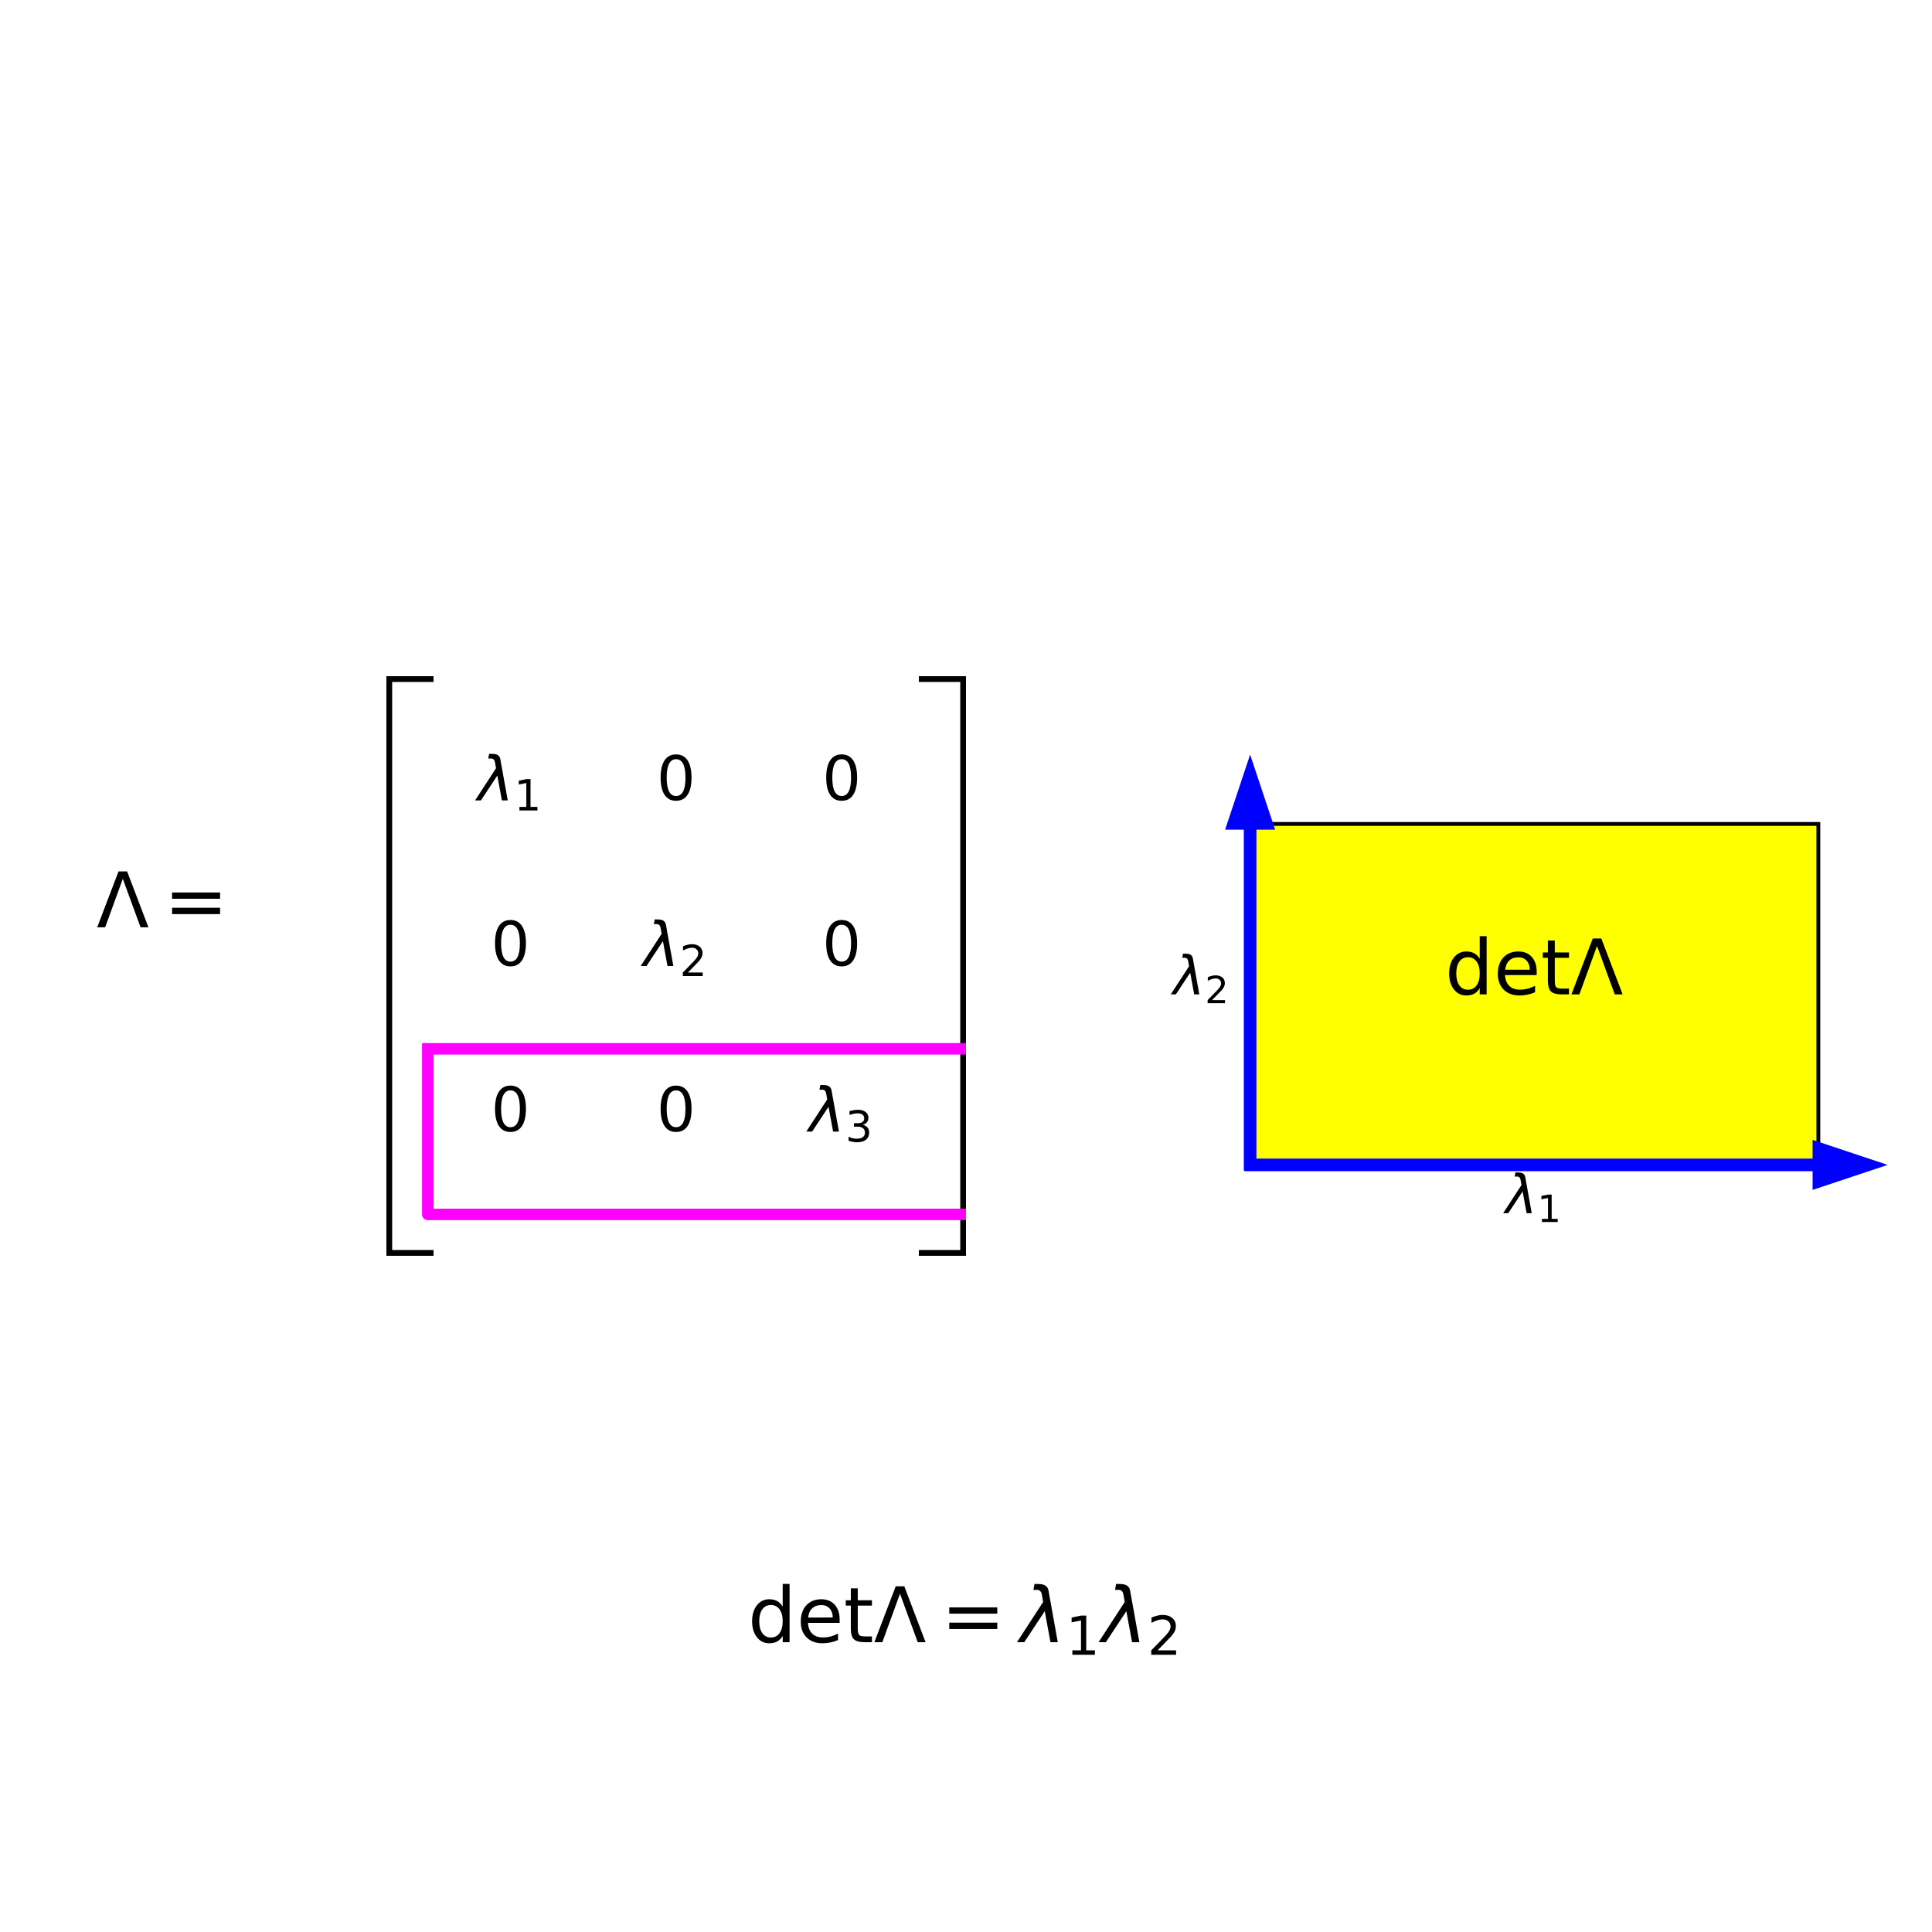
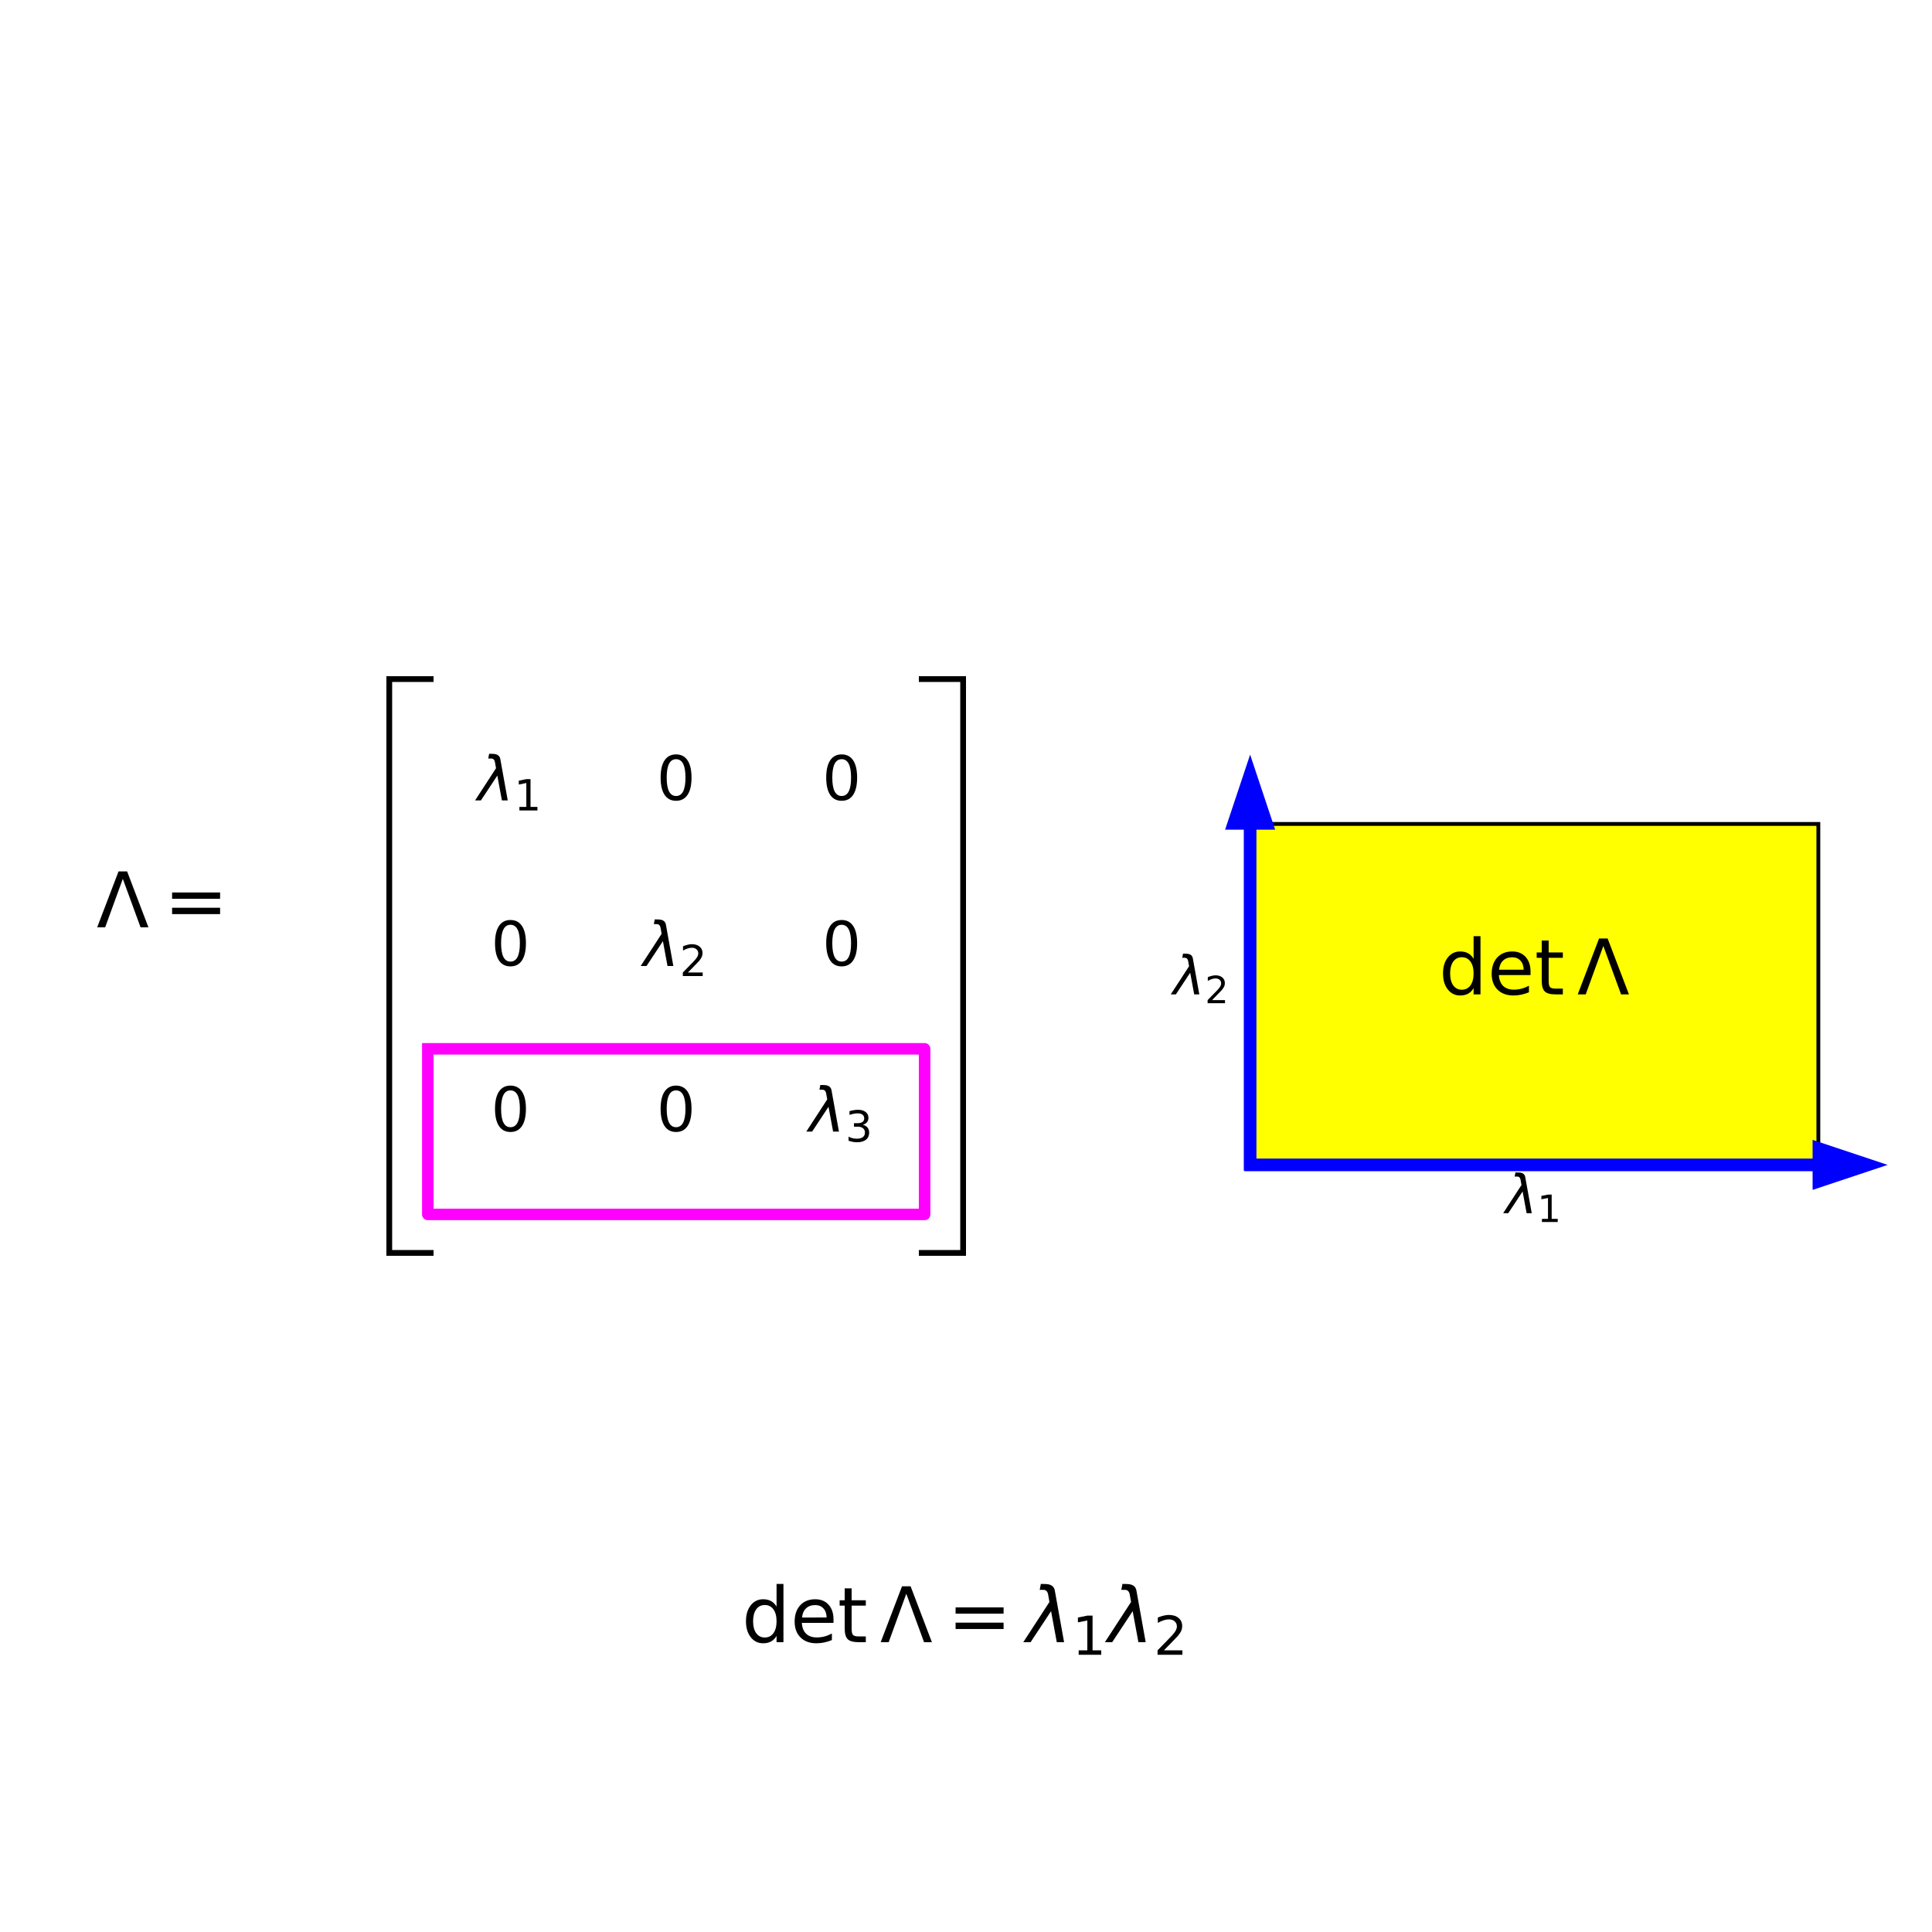
- <svg xmlns="http://www.w3.org/2000/svg" xmlns:xlink="http://www.w3.org/1999/xlink" height="504pt" version="1.1" viewBox="0 0 504 504" width="504pt">
+ <svg xmlns="http://www.w3.org/2000/svg" xmlns:xlink="http://www.w3.org/1999/xlink" width="504pt" height="504pt" viewBox="0 0 504 504" version="1.1">
  <defs>
-     <style type="text/css">
- *{stroke-linecap:butt;stroke-linejoin:round;}
-   </style>
+     <style type="text/css">*{stroke-linejoin: round; stroke-linecap: butt}</style>
  </defs>
  <g id="figure_1">
    <g id="patch_1">
-       <path d="M 0 504  L 504 504  L 504 0  L 0 0  z " style="fill:none;" />
+       <path d="M 0 504  L 504 504  L 504 0  L 0 0  L 0 504  z " style="fill: none" />
    </g>
    <g id="axes_1" />
    <g id="axes_2" />
    <g id="axes_3">
      <g id="text_1">
-         <defs>
-           <path d="M 11.188 0  L 0.781 0  L 28.609 72.906  L 39.797 72.906  L 67.578 0  L 57.328 0  L 34.188 63.188  z " id="DejaVuSans-923" />
-           <path d="M 10.594 45.406  L 73.188 45.406  L 73.188 37.203  L 10.594 37.203  z M 10.594 25.484  L 73.188 25.484  L 73.188 17.188  L 10.594 17.188  z " id="DejaVuSans-61" />
-         </defs>
-         <g transform="translate(25.2 241.92)scale(0.2 -0.2)">
-           <use transform="translate(0 0.09375)" xlink:href="#DejaVuSans-923" />
-           <use transform="translate(87.89062 0.09375)" xlink:href="#DejaVuSans-61" />
+         <g transform="translate(25.2 241.92) scale(0.2 -0.2)">
+           <defs>
+             <path id="DejaVuSans-39b" d="M 716 0  L 50 0  L 1831 4666  L 2547 4666  L 4325 0  L 3669 0  L 2188 4044  L 716 0  z " transform="scale(0.015625)" />
+             <path id="DejaVuSans-3d" d="M 678 2906  L 4684 2906  L 4684 2381  L 678 2381  L 678 2906  z M 678 1631  L 4684 1631  L 4684 1100  L 678 1100  L 678 1631  z " transform="scale(0.015625)" />
+           </defs>
+           <use xlink:href="#DejaVuSans-39b" transform="translate(0 0.09375)" />
+           <use xlink:href="#DejaVuSans-3d" transform="translate(87.89062 0.09375)" />
        </g>
      </g>
    </g>
    <g id="axes_4">
      <g id="patch_2">
-         <path clip-path="url(#pc09a6699de)" d="M 326.118 303.882  L 326.118 214.941  L 474.353 214.941  L 474.353 303.882  z " style="fill:#ffff00;stroke:#000000;stroke-linejoin:miter;" />
+         <path d="M 326.118 303.882  L 326.118 214.941  L 474.353 214.941  L 474.353 303.882  z " clip-path="url(#p7696ee7160)" style="fill: #ffff00; stroke: #000000; stroke-linejoin: miter" />
      </g>
      <g id="patch_3">
-         <path clip-path="url(#pc09a6699de)" d="M 487.694 303.882  L 474.353 308.329  L 474.353 304.031  L 326.118 304.031  L 326.118 303.734  L 474.353 303.734  L 474.353 299.435  z " style="fill:#0000ff;stroke:#0000ff;stroke-linejoin:miter;stroke-width:3;" />
+         <path d="M 487.694 303.882  L 474.353 308.329  L 474.353 304.031  L 326.118 304.031  L 326.118 303.734  L 474.353 303.734  L 474.353 299.435  z " clip-path="url(#p7696ee7160)" style="fill: #0000ff; stroke: #0000ff; stroke-width: 3; stroke-linejoin: miter" />
      </g>
      <g id="patch_4">
-         <path clip-path="url(#pc09a6699de)" d="M 326.118 201.6  L 330.565 214.941  L 326.266 214.941  L 326.266 303.882  L 325.969 303.882  L 325.969 214.941  L 321.671 214.941  z " style="fill:#0000ff;stroke:#0000ff;stroke-linejoin:miter;stroke-width:3;" />
+         <path d="M 326.118 201.6  L 330.565 214.941  L 326.266 214.941  L 326.266 303.882  L 325.969 303.882  L 325.969 214.941  L 321.671 214.941  z " clip-path="url(#p7696ee7160)" style="fill: #0000ff; stroke: #0000ff; stroke-width: 3; stroke-linejoin: miter" />
      </g>
      <g id="text_2">
-         <defs>
-           <path d="M 36.719 67.438  L 48.828 0  L 39.312 0  L 31.844 40.438  L 5.125 0  L -4.391 0  L 29.734 52.438  L 28.031 62.109  Q 26.953 68.266 21.734 68.266  L 17.047 68.266  L 18.5 75.984  L 24.219 75.875  Q 35.203 75.734 36.719 67.438  z " id="DejaVuSans-Oblique-955" />
-           <path d="M 12.406 8.297  L 28.516 8.297  L 28.516 63.922  L 10.984 60.406  L 10.984 69.391  L 28.422 72.906  L 38.281 72.906  L 38.281 8.297  L 54.391 8.297  L 54.391 0  L 12.406 0  z " id="DejaVuSans-49" />
-         </defs>
-         <g transform="translate(392.7453 316.4824)scale(0.14 -0.14)">
-           <use transform="translate(0 0.015625)" xlink:href="#DejaVuSans-Oblique-955" />
-           <use transform="translate(59.17969 -16.39062)scale(0.7)" xlink:href="#DejaVuSans-49" />
+         <g transform="translate(392.7453 316.4824) scale(0.14 -0.14)">
+           <defs>
+             <path id="DejaVuSans-Oblique-3bb" d="M 2350 4316  L 3125 0  L 2516 0  L 2038 2588  L 328 0  L -281 0  L 1903 3356  L 1794 3975  Q 1725 4369 1391 4369  L 1091 4369  L 1184 4863  L 1550 4856  Q 2253 4847 2350 4316  z " transform="scale(0.015625)" />
+             <path id="DejaVuSans-31" d="M 794 531  L 1825 531  L 1825 4091  L 703 3866  L 703 4441  L 1819 4666  L 2450 4666  L 2450 531  L 3481 531  L 3481 0  L 794 0  L 794 531  z " transform="scale(0.015625)" />
+           </defs>
+           <use xlink:href="#DejaVuSans-Oblique-3bb" transform="translate(0 0.015625)" />
+           <use xlink:href="#DejaVuSans-31" transform="translate(59.17969 -16.39062) scale(0.7)" />
        </g>
      </g>
      <g id="text_3">
-         <defs>
-           <path d="M 19.188 8.297  L 53.609 8.297  L 53.609 0  L 7.328 0  L 7.328 8.297  Q 12.938 14.109 22.625 23.891  Q 32.328 33.688 34.812 36.531  Q 39.547 41.844 41.422 45.531  Q 43.312 49.219 43.312 52.781  Q 43.312 58.594 39.234 62.25  Q 35.156 65.922 28.609 65.922  Q 23.969 65.922 18.812 64.312  Q 13.672 62.703 7.812 59.422  L 7.812 69.391  Q 13.766 71.781 18.938 73  Q 24.125 74.219 28.422 74.219  Q 39.75 74.219 46.484 68.547  Q 53.219 62.891 53.219 53.422  Q 53.219 48.922 51.531 44.891  Q 49.859 40.875 45.406 35.406  Q 44.188 33.984 37.641 27.219  Q 31.109 20.453 19.188 8.297  z " id="DejaVuSans-50" />
-         </defs>
-         <g transform="translate(306.0276 259.4118)scale(0.14 -0.14)">
-           <use transform="translate(0 0.015625)" xlink:href="#DejaVuSans-Oblique-955" />
-           <use transform="translate(59.17969 -16.39062)scale(0.7)" xlink:href="#DejaVuSans-50" />
+         <g transform="translate(306.0276 259.4118) scale(0.14 -0.14)">
+           <defs>
+             <path id="DejaVuSans-32" d="M 1228 531  L 3431 531  L 3431 0  L 469 0  L 469 531  Q 828 903 1448 1529  Q 2069 2156 2228 2338  Q 2531 2678 2651 2914  Q 2772 3150 2772 3378  Q 2772 3750 2511 3984  Q 2250 4219 1831 4219  Q 1534 4219 1204 4116  Q 875 4013 500 3803  L 500 4441  Q 881 4594 1212 4672  Q 1544 4750 1819 4750  Q 2544 4750 2975 4387  Q 3406 4025 3406 3419  Q 3406 3131 3298 2873  Q 3191 2616 2906 2266  Q 2828 2175 2409 1742  Q 1991 1309 1228 531  z " transform="scale(0.015625)" />
+           </defs>
+           <use xlink:href="#DejaVuSans-Oblique-3bb" transform="translate(0 0.015625)" />
+           <use xlink:href="#DejaVuSans-32" transform="translate(59.17969 -16.39062) scale(0.7)" />
        </g>
      </g>
      <g id="text_4">
-         <defs>
-           <path d="M 45.406 46.391  L 45.406 75.984  L 54.391 75.984  L 54.391 0  L 45.406 0  L 45.406 8.203  Q 42.578 3.328 38.25 0.953  Q 33.938 -1.422 27.875 -1.422  Q 17.969 -1.422 11.734 6.484  Q 5.516 14.406 5.516 27.297  Q 5.516 40.188 11.734 48.094  Q 17.969 56 27.875 56  Q 33.938 56 38.25 53.625  Q 42.578 51.266 45.406 46.391  z M 14.797 27.297  Q 14.797 17.391 18.875 11.75  Q 22.953 6.109 30.078 6.109  Q 37.203 6.109 41.297 11.75  Q 45.406 17.391 45.406 27.297  Q 45.406 37.203 41.297 42.844  Q 37.203 48.484 30.078 48.484  Q 22.953 48.484 18.875 42.844  Q 14.797 37.203 14.797 27.297  z " id="DejaVuSans-100" />
-           <path d="M 56.203 29.594  L 56.203 25.203  L 14.891 25.203  Q 15.484 15.922 20.484 11.062  Q 25.484 6.203 34.422 6.203  Q 39.594 6.203 44.453 7.469  Q 49.312 8.734 54.109 11.281  L 54.109 2.781  Q 49.266 0.734 44.188 -0.344  Q 39.109 -1.422 33.891 -1.422  Q 20.797 -1.422 13.156 6.188  Q 5.516 13.812 5.516 26.812  Q 5.516 40.234 12.766 48.109  Q 20.016 56 32.328 56  Q 43.359 56 49.781 48.891  Q 56.203 41.797 56.203 29.594  z M 47.219 32.234  Q 47.125 39.594 43.094 43.984  Q 39.062 48.391 32.422 48.391  Q 24.906 48.391 20.391 44.141  Q 15.875 39.891 15.188 32.172  z " id="DejaVuSans-101" />
-           <path d="M 18.312 70.219  L 18.312 54.688  L 36.812 54.688  L 36.812 47.703  L 18.312 47.703  L 18.312 18.016  Q 18.312 11.328 20.141 9.422  Q 21.969 7.516 27.594 7.516  L 36.812 7.516  L 36.812 0  L 27.594 0  Q 17.188 0 13.234 3.875  Q 9.281 7.766 9.281 18.016  L 9.281 47.703  L 2.688 47.703  L 2.688 54.688  L 9.281 54.688  L 9.281 70.219  z " id="DejaVuSans-116" />
-         </defs>
-         <g transform="translate(376.9353 259.4118)scale(0.2 -0.2)">
-           <use transform="translate(0 0.015625)" xlink:href="#DejaVuSans-100" />
-           <use transform="translate(63.47656 0.015625)" xlink:href="#DejaVuSans-101" />
-           <use transform="translate(125 0.015625)" xlink:href="#DejaVuSans-116" />
-           <use transform="translate(164.209 0.015625)" xlink:href="#DejaVuSans-923" />
+         <g transform="translate(375.3353 259.4118) scale(0.2 -0.2)">
+           <defs>
+             <path id="DejaVuSans-64" d="M 2906 2969  L 2906 4863  L 3481 4863  L 3481 0  L 2906 0  L 2906 525  Q 2725 213 2448 61  Q 2172 -91 1784 -91  Q 1150 -91 751 415  Q 353 922 353 1747  Q 353 2572 751 3078  Q 1150 3584 1784 3584  Q 2172 3584 2448 3432  Q 2725 3281 2906 2969  z M 947 1747  Q 947 1113 1208 752  Q 1469 391 1925 391  Q 2381 391 2643 752  Q 2906 1113 2906 1747  Q 2906 2381 2643 2742  Q 2381 3103 1925 3103  Q 1469 3103 1208 2742  Q 947 2381 947 1747  z " transform="scale(0.015625)" />
+             <path id="DejaVuSans-65" d="M 3597 1894  L 3597 1613  L 953 1613  Q 991 1019 1311 708  Q 1631 397 2203 397  Q 2534 397 2845 478  Q 3156 559 3463 722  L 3463 178  Q 3153 47 2828 -22  Q 2503 -91 2169 -91  Q 1331 -91 842 396  Q 353 884 353 1716  Q 353 2575 817 3079  Q 1281 3584 2069 3584  Q 2775 3584 3186 3129  Q 3597 2675 3597 1894  z M 3022 2063  Q 3016 2534 2758 2815  Q 2500 3097 2075 3097  Q 1594 3097 1305 2825  Q 1016 2553 972 2059  L 3022 2063  z " transform="scale(0.015625)" />
+             <path id="DejaVuSans-74" d="M 1172 4494  L 1172 3500  L 2356 3500  L 2356 3053  L 1172 3053  L 1172 1153  Q 1172 725 1289 603  Q 1406 481 1766 481  L 2356 481  L 2356 0  L 1766 0  Q 1100 0 847 248  Q 594 497 594 1153  L 594 3053  L 172 3053  L 172 3500  L 594 3500  L 594 4494  L 1172 4494  z " transform="scale(0.015625)" />
+           </defs>
+           <use xlink:href="#DejaVuSans-64" transform="translate(0 0.015625)" />
+           <use xlink:href="#DejaVuSans-65" transform="translate(63.47656 0.015625)" />
+           <use xlink:href="#DejaVuSans-74" transform="translate(125 0.015625)" />
+           <use xlink:href="#DejaVuSans-39b" transform="translate(180.4447 0.015625)" />
        </g>
      </g>
    </g>
    <g id="axes_5">
      <g id="matplotlib.axis_1" />
      <g id="matplotlib.axis_2" />
      <g id="line2d_1">
-         <path clip-path="url(#p732b42637a)" d="M 111.6 176.4  L 100.8 176.4  L 100.8 327.6  L 111.6 327.6  " style="fill:none;stroke:#000000;stroke-linecap:square;stroke-width:3;" />
+         <path d="M 111.6 176.4  L 100.8 176.4  L 100.8 327.6  L 111.6 327.6  " clip-path="url(#p45d6716601)" style="fill: none; stroke: #000000; stroke-width: 3; stroke-linecap: square" />
      </g>
      <g id="line2d_2">
-         <path clip-path="url(#p732b42637a)" d="M 241.2 176.4  L 252 176.4  L 252 327.6  L 241.2 327.6  " style="fill:none;stroke:#000000;stroke-linecap:square;stroke-width:3;" />
+         <path d="M 241.2 176.4  L 252 176.4  L 252 327.6  L 241.2 327.6  " clip-path="url(#p45d6716601)" style="fill: none; stroke: #000000; stroke-width: 3; stroke-linecap: square" />
      </g>
      <g id="line2d_3">
-         <path clip-path="url(#p732b42637a)" d="M 111.6 273.6  L 111.6 316.8  L 284.4 316.8  L 284.4 273.6  L 111.6 273.6  " style="fill:none;stroke:#ff00ff;stroke-linecap:square;stroke-width:3;" />
+         <path d="M 111.6 273.6  L 111.6 316.8  L 241.2 316.8  L 241.2 273.6  L 111.6 273.6  " clip-path="url(#p45d6716601)" style="fill: none; stroke: #ff00ff; stroke-width: 3; stroke-linecap: square" />
      </g>
      <g id="text_5">
-         <g transform="translate(124.64 208.8)scale(0.16 -0.16)">
-           <use transform="translate(0 0.015625)" xlink:href="#DejaVuSans-Oblique-955" />
-           <use transform="translate(59.17969 -16.39062)scale(0.7)" xlink:href="#DejaVuSans-49" />
+         <g transform="translate(124.64 208.8) scale(0.16 -0.16)">
+           <use xlink:href="#DejaVuSans-Oblique-3bb" transform="translate(0 0.015625)" />
+           <use xlink:href="#DejaVuSans-31" transform="translate(59.17969 -16.39062) scale(0.7)" />
        </g>
      </g>
      <g id="text_6">
-         <defs>
-           <path d="M 31.781 66.406  Q 24.172 66.406 20.328 58.906  Q 16.5 51.422 16.5 36.375  Q 16.5 21.391 20.328 13.891  Q 24.172 6.391 31.781 6.391  Q 39.453 6.391 43.281 13.891  Q 47.125 21.391 47.125 36.375  Q 47.125 51.422 43.281 58.906  Q 39.453 66.406 31.781 66.406  z M 31.781 74.219  Q 44.047 74.219 50.516 64.516  Q 56.984 54.828 56.984 36.375  Q 56.984 17.969 50.516 8.266  Q 44.047 -1.422 31.781 -1.422  Q 19.531 -1.422 13.062 8.266  Q 6.594 17.969 6.594 36.375  Q 6.594 54.828 13.062 64.516  Q 19.531 74.219 31.781 74.219  z " id="DejaVuSans-48" />
-         </defs>
-         <g transform="translate(171.28 208.8)scale(0.16 -0.16)">
-           <use transform="translate(0 0.78125)" xlink:href="#DejaVuSans-48" />
+         <g transform="translate(171.28 208.8) scale(0.16 -0.16)">
+           <defs>
+             <path id="DejaVuSans-30" d="M 2034 4250  Q 1547 4250 1301 3770  Q 1056 3291 1056 2328  Q 1056 1369 1301 889  Q 1547 409 2034 409  Q 2525 409 2770 889  Q 3016 1369 3016 2328  Q 3016 3291 2770 3770  Q 2525 4250 2034 4250  z M 2034 4750  Q 2819 4750 3233 4129  Q 3647 3509 3647 2328  Q 3647 1150 3233 529  Q 2819 -91 2034 -91  Q 1250 -91 836 529  Q 422 1150 422 2328  Q 422 3509 836 4129  Q 1250 4750 2034 4750  z " transform="scale(0.015625)" />
+           </defs>
+           <use xlink:href="#DejaVuSans-30" transform="translate(0 0.78125)" />
        </g>
      </g>
      <g id="text_7">
-         <g transform="translate(214.48 208.8)scale(0.16 -0.16)">
-           <use transform="translate(0 0.78125)" xlink:href="#DejaVuSans-48" />
+         <g transform="translate(214.48 208.8) scale(0.16 -0.16)">
+           <use xlink:href="#DejaVuSans-30" transform="translate(0 0.78125)" />
        </g>
      </g>
      <g id="text_8">
-         <g transform="translate(128.08 252)scale(0.16 -0.16)">
-           <use transform="translate(0 0.78125)" xlink:href="#DejaVuSans-48" />
+         <g transform="translate(128.08 252) scale(0.16 -0.16)">
+           <use xlink:href="#DejaVuSans-30" transform="translate(0 0.78125)" />
        </g>
      </g>
      <g id="text_9">
-         <g transform="translate(167.84 252)scale(0.16 -0.16)">
-           <use transform="translate(0 0.015625)" xlink:href="#DejaVuSans-Oblique-955" />
-           <use transform="translate(59.17969 -16.39062)scale(0.7)" xlink:href="#DejaVuSans-50" />
+         <g transform="translate(167.84 252) scale(0.16 -0.16)">
+           <use xlink:href="#DejaVuSans-Oblique-3bb" transform="translate(0 0.015625)" />
+           <use xlink:href="#DejaVuSans-32" transform="translate(59.17969 -16.39062) scale(0.7)" />
        </g>
      </g>
      <g id="text_10">
-         <g transform="translate(214.48 252)scale(0.16 -0.16)">
-           <use transform="translate(0 0.78125)" xlink:href="#DejaVuSans-48" />
+         <g transform="translate(214.48 252) scale(0.16 -0.16)">
+           <use xlink:href="#DejaVuSans-30" transform="translate(0 0.78125)" />
        </g>
      </g>
      <g id="text_11">
-         <g transform="translate(128.08 295.2)scale(0.16 -0.16)">
-           <use transform="translate(0 0.78125)" xlink:href="#DejaVuSans-48" />
+         <g transform="translate(128.08 295.2) scale(0.16 -0.16)">
+           <use xlink:href="#DejaVuSans-30" transform="translate(0 0.78125)" />
        </g>
      </g>
      <g id="text_12">
-         <g transform="translate(171.28 295.2)scale(0.16 -0.16)">
-           <use transform="translate(0 0.78125)" xlink:href="#DejaVuSans-48" />
+         <g transform="translate(171.28 295.2) scale(0.16 -0.16)">
+           <use xlink:href="#DejaVuSans-30" transform="translate(0 0.78125)" />
        </g>
      </g>
      <g id="text_13">
-         <defs>
-           <path d="M 40.578 39.312  Q 47.656 37.797 51.625 33  Q 55.609 28.219 55.609 21.188  Q 55.609 10.406 48.188 4.484  Q 40.766 -1.422 27.094 -1.422  Q 22.516 -1.422 17.656 -0.516  Q 12.797 0.391 7.625 2.203  L 7.625 11.719  Q 11.719 9.328 16.594 8.109  Q 21.484 6.891 26.812 6.891  Q 36.078 6.891 40.938 10.547  Q 45.797 14.203 45.797 21.188  Q 45.797 27.641 41.281 31.266  Q 36.766 34.906 28.719 34.906  L 20.219 34.906  L 20.219 43.016  L 29.109 43.016  Q 36.375 43.016 40.234 45.922  Q 44.094 48.828 44.094 54.297  Q 44.094 59.906 40.109 62.906  Q 36.141 65.922 28.719 65.922  Q 24.656 65.922 20.016 65.031  Q 15.375 64.156 9.812 62.312  L 9.812 71.094  Q 15.438 72.656 20.344 73.438  Q 25.25 74.219 29.594 74.219  Q 40.828 74.219 47.359 69.109  Q 53.906 64.016 53.906 55.328  Q 53.906 49.266 50.438 45.094  Q 46.969 40.922 40.578 39.312  z " id="DejaVuSans-51" />
-         </defs>
-         <g transform="translate(211.04 295.2)scale(0.16 -0.16)">
-           <use transform="translate(0 0.015625)" xlink:href="#DejaVuSans-Oblique-955" />
-           <use transform="translate(59.17969 -16.39062)scale(0.7)" xlink:href="#DejaVuSans-51" />
+         <g transform="translate(211.04 295.2) scale(0.16 -0.16)">
+           <defs>
+             <path id="DejaVuSans-33" d="M 2597 2516  Q 3050 2419 3304 2112  Q 3559 1806 3559 1356  Q 3559 666 3084 287  Q 2609 -91 1734 -91  Q 1441 -91 1130 -33  Q 819 25 488 141  L 488 750  Q 750 597 1062 519  Q 1375 441 1716 441  Q 2309 441 2620 675  Q 2931 909 2931 1356  Q 2931 1769 2642 2001  Q 2353 2234 1838 2234  L 1294 2234  L 1294 2753  L 1863 2753  Q 2328 2753 2575 2939  Q 2822 3125 2822 3475  Q 2822 3834 2567 4026  Q 2313 4219 1838 4219  Q 1578 4219 1281 4162  Q 984 4106 628 3988  L 628 4550  Q 988 4650 1302 4700  Q 1616 4750 1894 4750  Q 2613 4750 3031 4423  Q 3450 4097 3450 3541  Q 3450 3153 3228 2886  Q 3006 2619 2597 2516  z " transform="scale(0.015625)" />
+           </defs>
+           <use xlink:href="#DejaVuSans-Oblique-3bb" transform="translate(0 0.015625)" />
+           <use xlink:href="#DejaVuSans-33" transform="translate(59.17969 -16.39062) scale(0.7)" />
        </g>
      </g>
    </g>
    <g id="axes_6">
      <g id="text_14">
-         <g transform="translate(195.1 428.4)scale(0.2 -0.2)">
-           <use transform="translate(0 0.015625)" xlink:href="#DejaVuSans-100" />
-           <use transform="translate(63.47656 0.015625)" xlink:href="#DejaVuSans-101" />
-           <use transform="translate(125 0.015625)" xlink:href="#DejaVuSans-116" />
-           <use transform="translate(164.209 0.015625)" xlink:href="#DejaVuSans-923" />
-           <use transform="translate(252.0996 0.015625)" xlink:href="#DejaVuSans-61" />
-           <use transform="translate(355.3711 0.015625)" xlink:href="#DejaVuSans-Oblique-955" />
-           <use transform="translate(414.5508 -16.39062)scale(0.7)" xlink:href="#DejaVuSans-49" />
-           <use transform="translate(461.8213 0.015625)" xlink:href="#DejaVuSans-Oblique-955" />
-           <use transform="translate(521.001 -16.39062)scale(0.7)" xlink:href="#DejaVuSans-50" />
+         <g transform="translate(193.5 428.4) scale(0.2 -0.2)">
+           <use xlink:href="#DejaVuSans-64" transform="translate(0 0.015625)" />
+           <use xlink:href="#DejaVuSans-65" transform="translate(63.47656 0.015625)" />
+           <use xlink:href="#DejaVuSans-74" transform="translate(125 0.015625)" />
+           <use xlink:href="#DejaVuSans-39b" transform="translate(180.4447 0.015625)" />
+           <use xlink:href="#DejaVuSans-3d" transform="translate(268.3353 0.015625)" />
+           <use xlink:href="#DejaVuSans-Oblique-3bb" transform="translate(371.6068 0.015625)" />
+           <use xlink:href="#DejaVuSans-31" transform="translate(430.7865 -16.39062) scale(0.7)" />
+           <use xlink:href="#DejaVuSans-Oblique-3bb" transform="translate(478.057 0.015625)" />
+           <use xlink:href="#DejaVuSans-32" transform="translate(537.2367 -16.39062) scale(0.7)" />
        </g>
      </g>
    </g>
  </g>
  <defs>
-     <clipPath id="pc09a6699de">
-       <rect height="252" width="252" x="252" y="126" />
+     <clipPath id="p7696ee7160">
+       <rect x="252" y="126" width="252" height="252" />
    </clipPath>
-     <clipPath id="p732b42637a">
-       <rect height="151.2" width="151.2" x="100.8" y="176.4" />
+     <clipPath id="p45d6716601">
+       <rect x="100.8" y="176.4" width="151.2" height="151.2" />
    </clipPath>
  </defs>
</svg>
